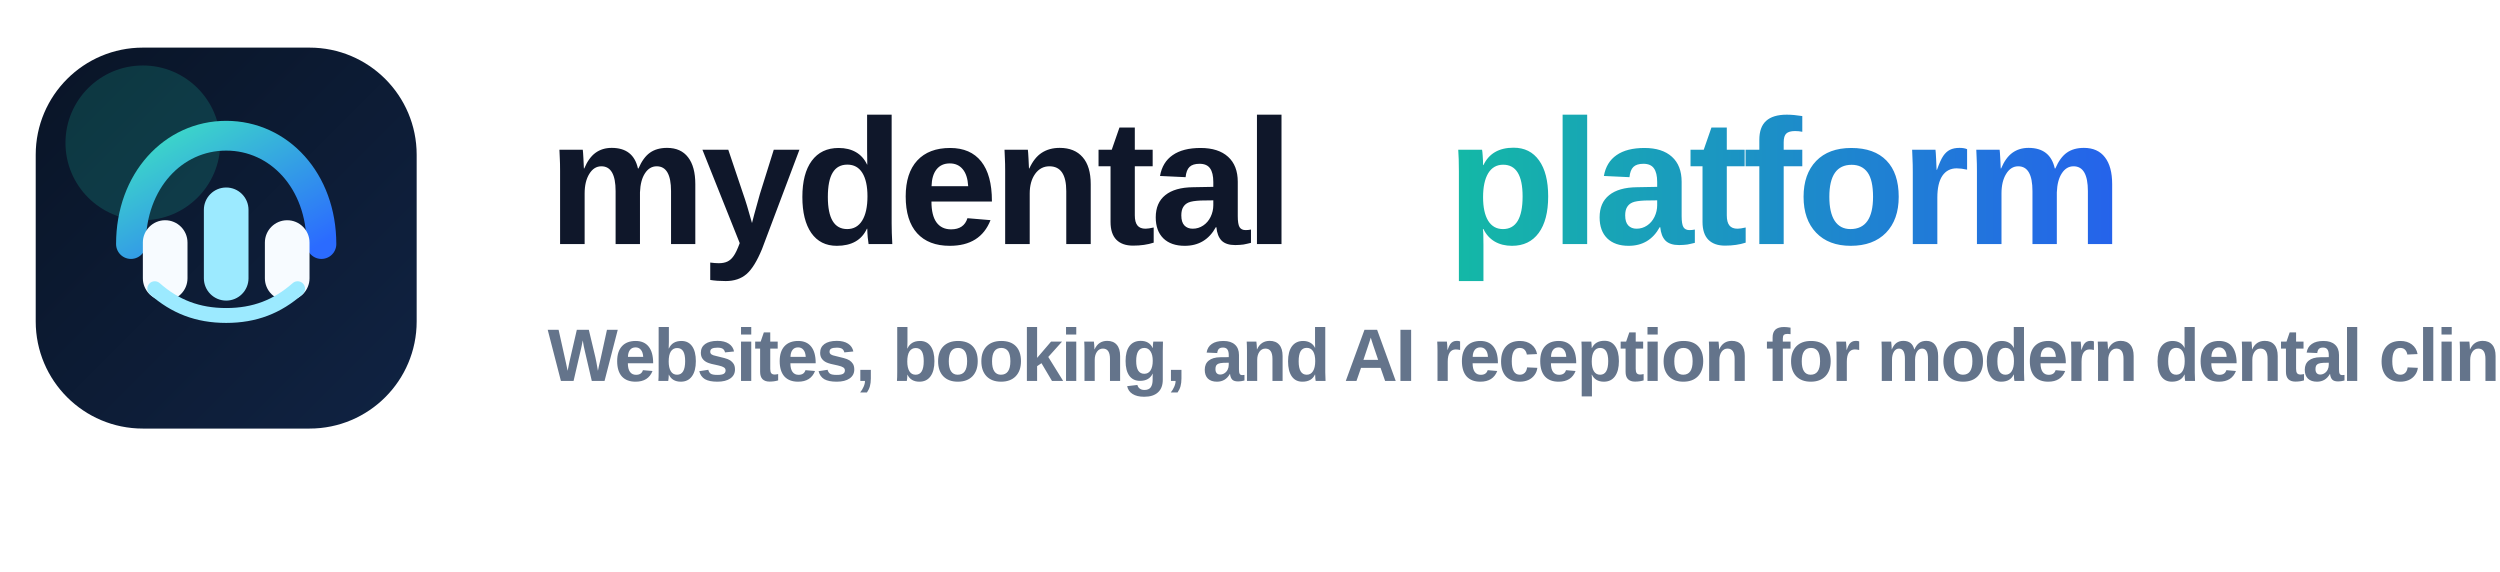
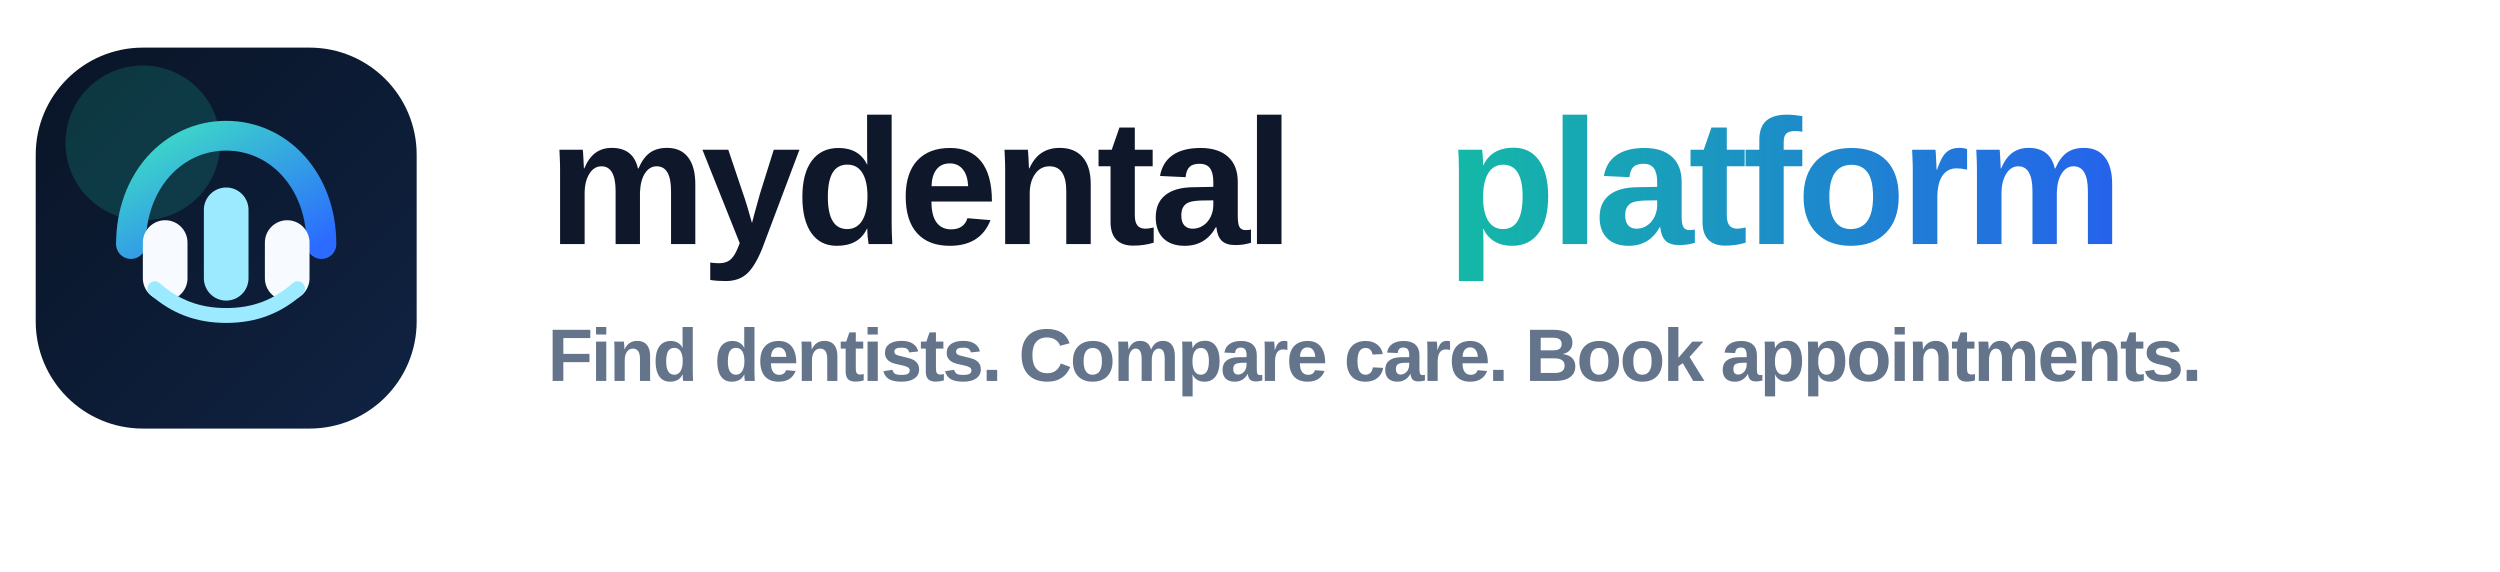
<svg xmlns="http://www.w3.org/2000/svg" viewBox="0 0 420 96" role="img" aria-label="mydentalplatform">
  <defs>
    <linearGradient id="brandMarkBg" x1="0%" y1="0%" x2="100%" y2="100%">
      <stop offset="0%" stop-color="#091426" />
      <stop offset="100%" stop-color="#102343" />
    </linearGradient>
    <linearGradient id="brandMarkGlow" x1="0%" y1="0%" x2="100%" y2="100%">
      <stop offset="0%" stop-color="#3EE0C4" />
      <stop offset="100%" stop-color="#2B6BFF" />
    </linearGradient>
    <linearGradient id="brandWord" x1="0%" y1="0%" x2="100%" y2="0%">
      <stop offset="0%" stop-color="#14B8A6" />
      <stop offset="100%" stop-color="#2563EB" />
    </linearGradient>
  </defs>
  <rect x="6" y="8" width="64" height="64" rx="18" fill="url(#brandMarkBg)" />
  <circle cx="24" cy="24" r="13" fill="#1DD3B0" opacity="0.18" />
  <path d="M22 41c0-10.6 7.1-18.2 16-18.2S54 30.4 54 41" fill="none" stroke="url(#brandMarkGlow)" stroke-linecap="round" stroke-width="5" />
  <rect x="24" y="37" width="7.5" height="13.5" rx="3.75" fill="#F7FBFF" />
  <rect x="34.25" y="31.5" width="7.5" height="19" rx="3.75" fill="#9CEAFF" />
  <rect x="44.5" y="37" width="7.5" height="13.5" rx="3.75" fill="#F7FBFF" />
  <path d="M26 48.5c3.4 3 7.2 4.5 12 4.5s8.6-1.5 12-4.5" fill="none" stroke="#9CEAFF" stroke-linecap="round" stroke-width="2.5" />
  <g font-family="'Plus Jakarta Sans', 'Segoe UI', Arial, sans-serif" letter-spacing="-0.03em">
    <text x="92" y="41" fill="#0F172A" font-size="30" font-weight="800">mydental</text>
    <text x="243" y="41" fill="url(#brandWord)" font-size="30" font-weight="800">platform</text>
-     <text x="92" y="64" fill="#64748B" font-size="12.5" font-weight="600">Websites, booking, and AI reception for modern dental clinics</text>
+     <text x="92" y="64" fill="#64748B" font-size="12.5" font-weight="600">Find dentists. Compare care. Book appointments.</text>
  </g>
</svg>
